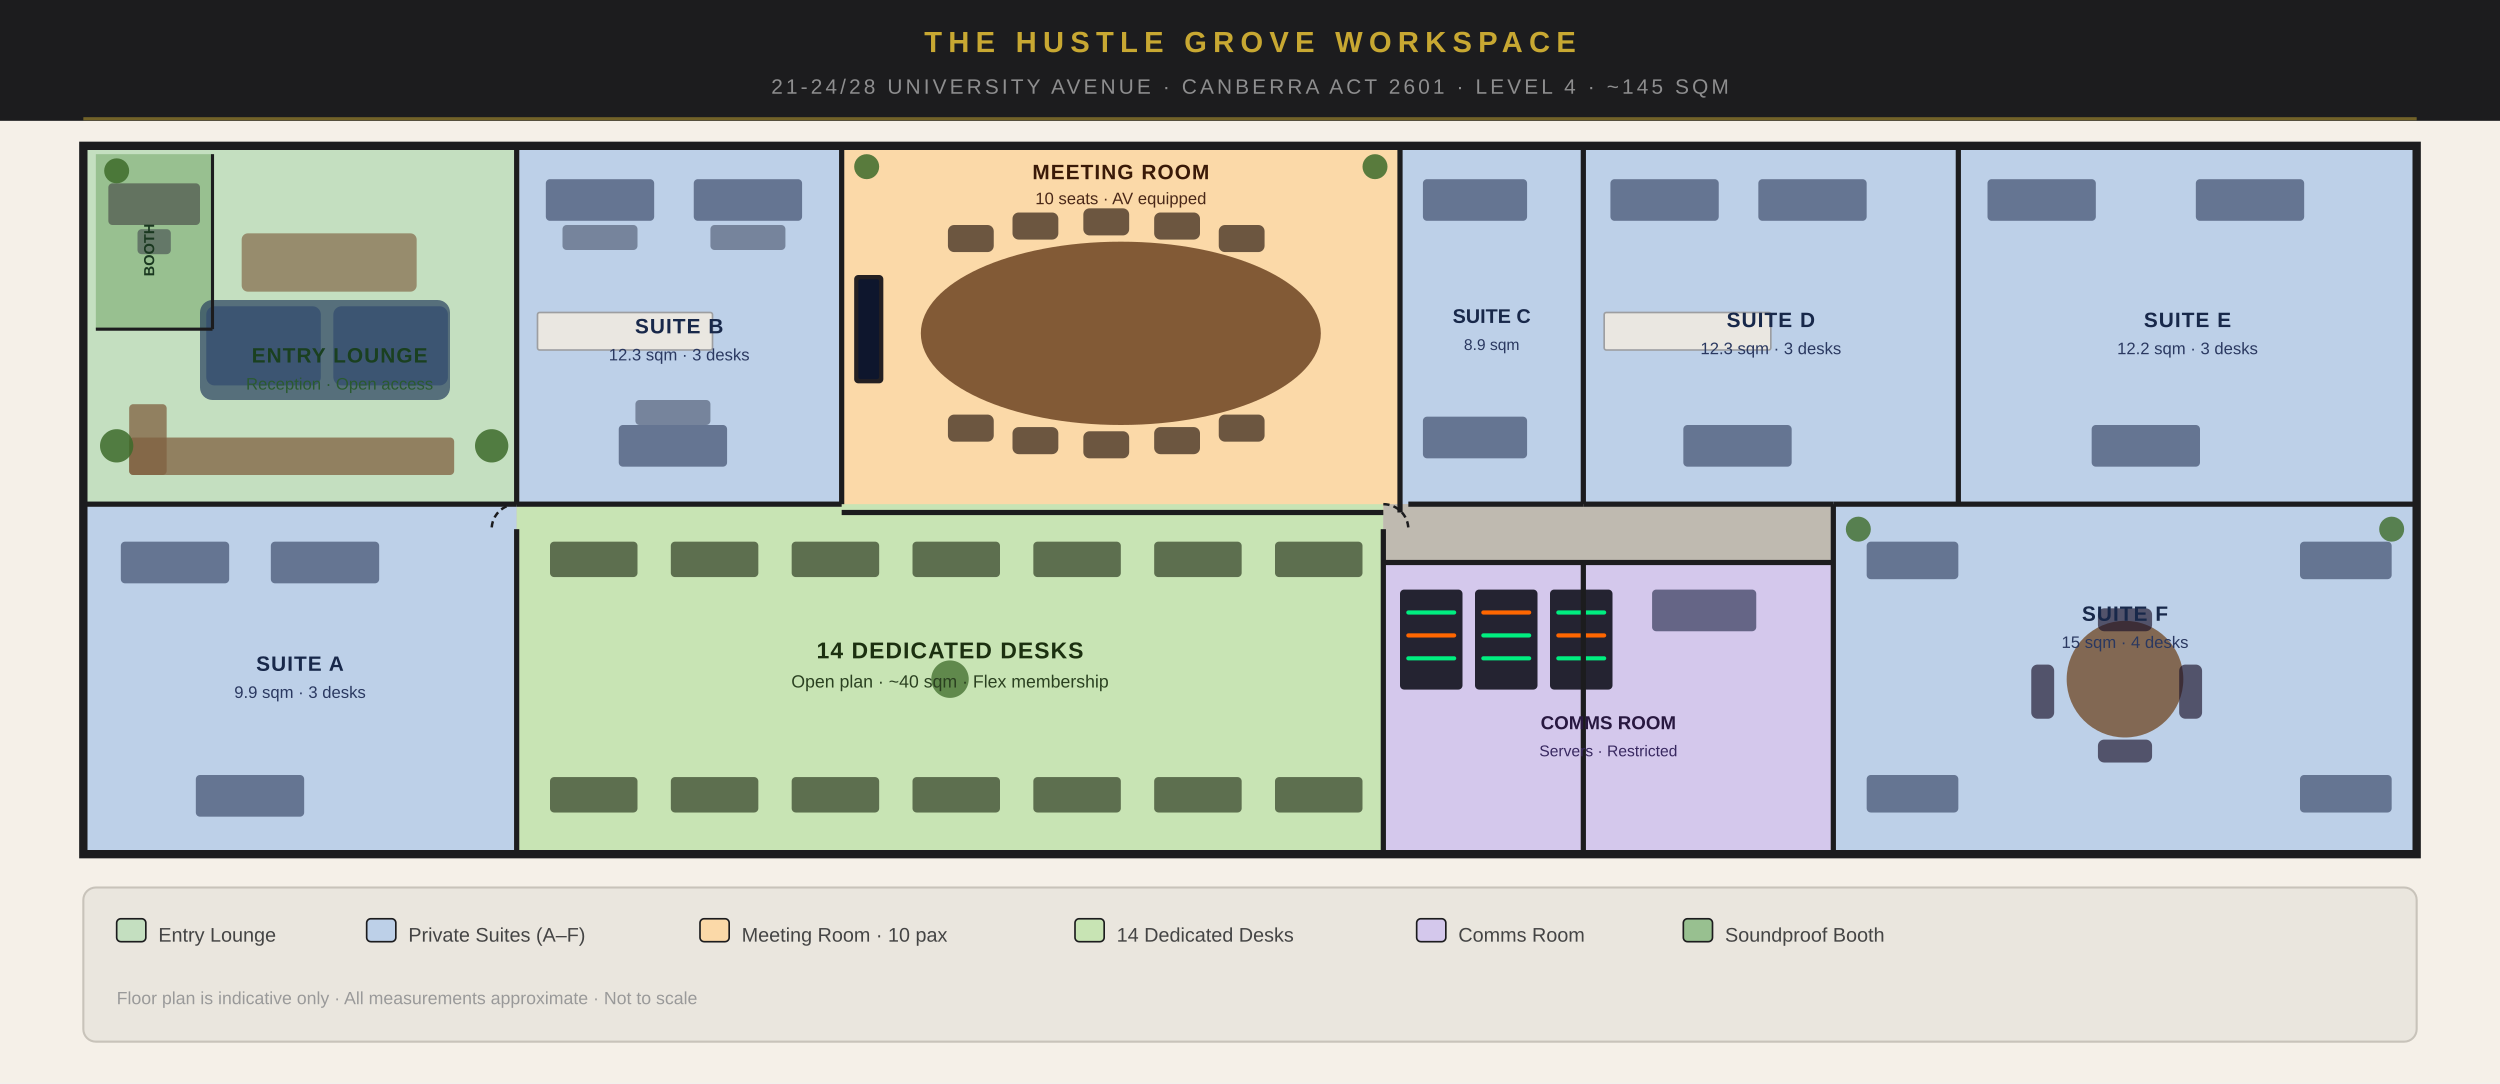
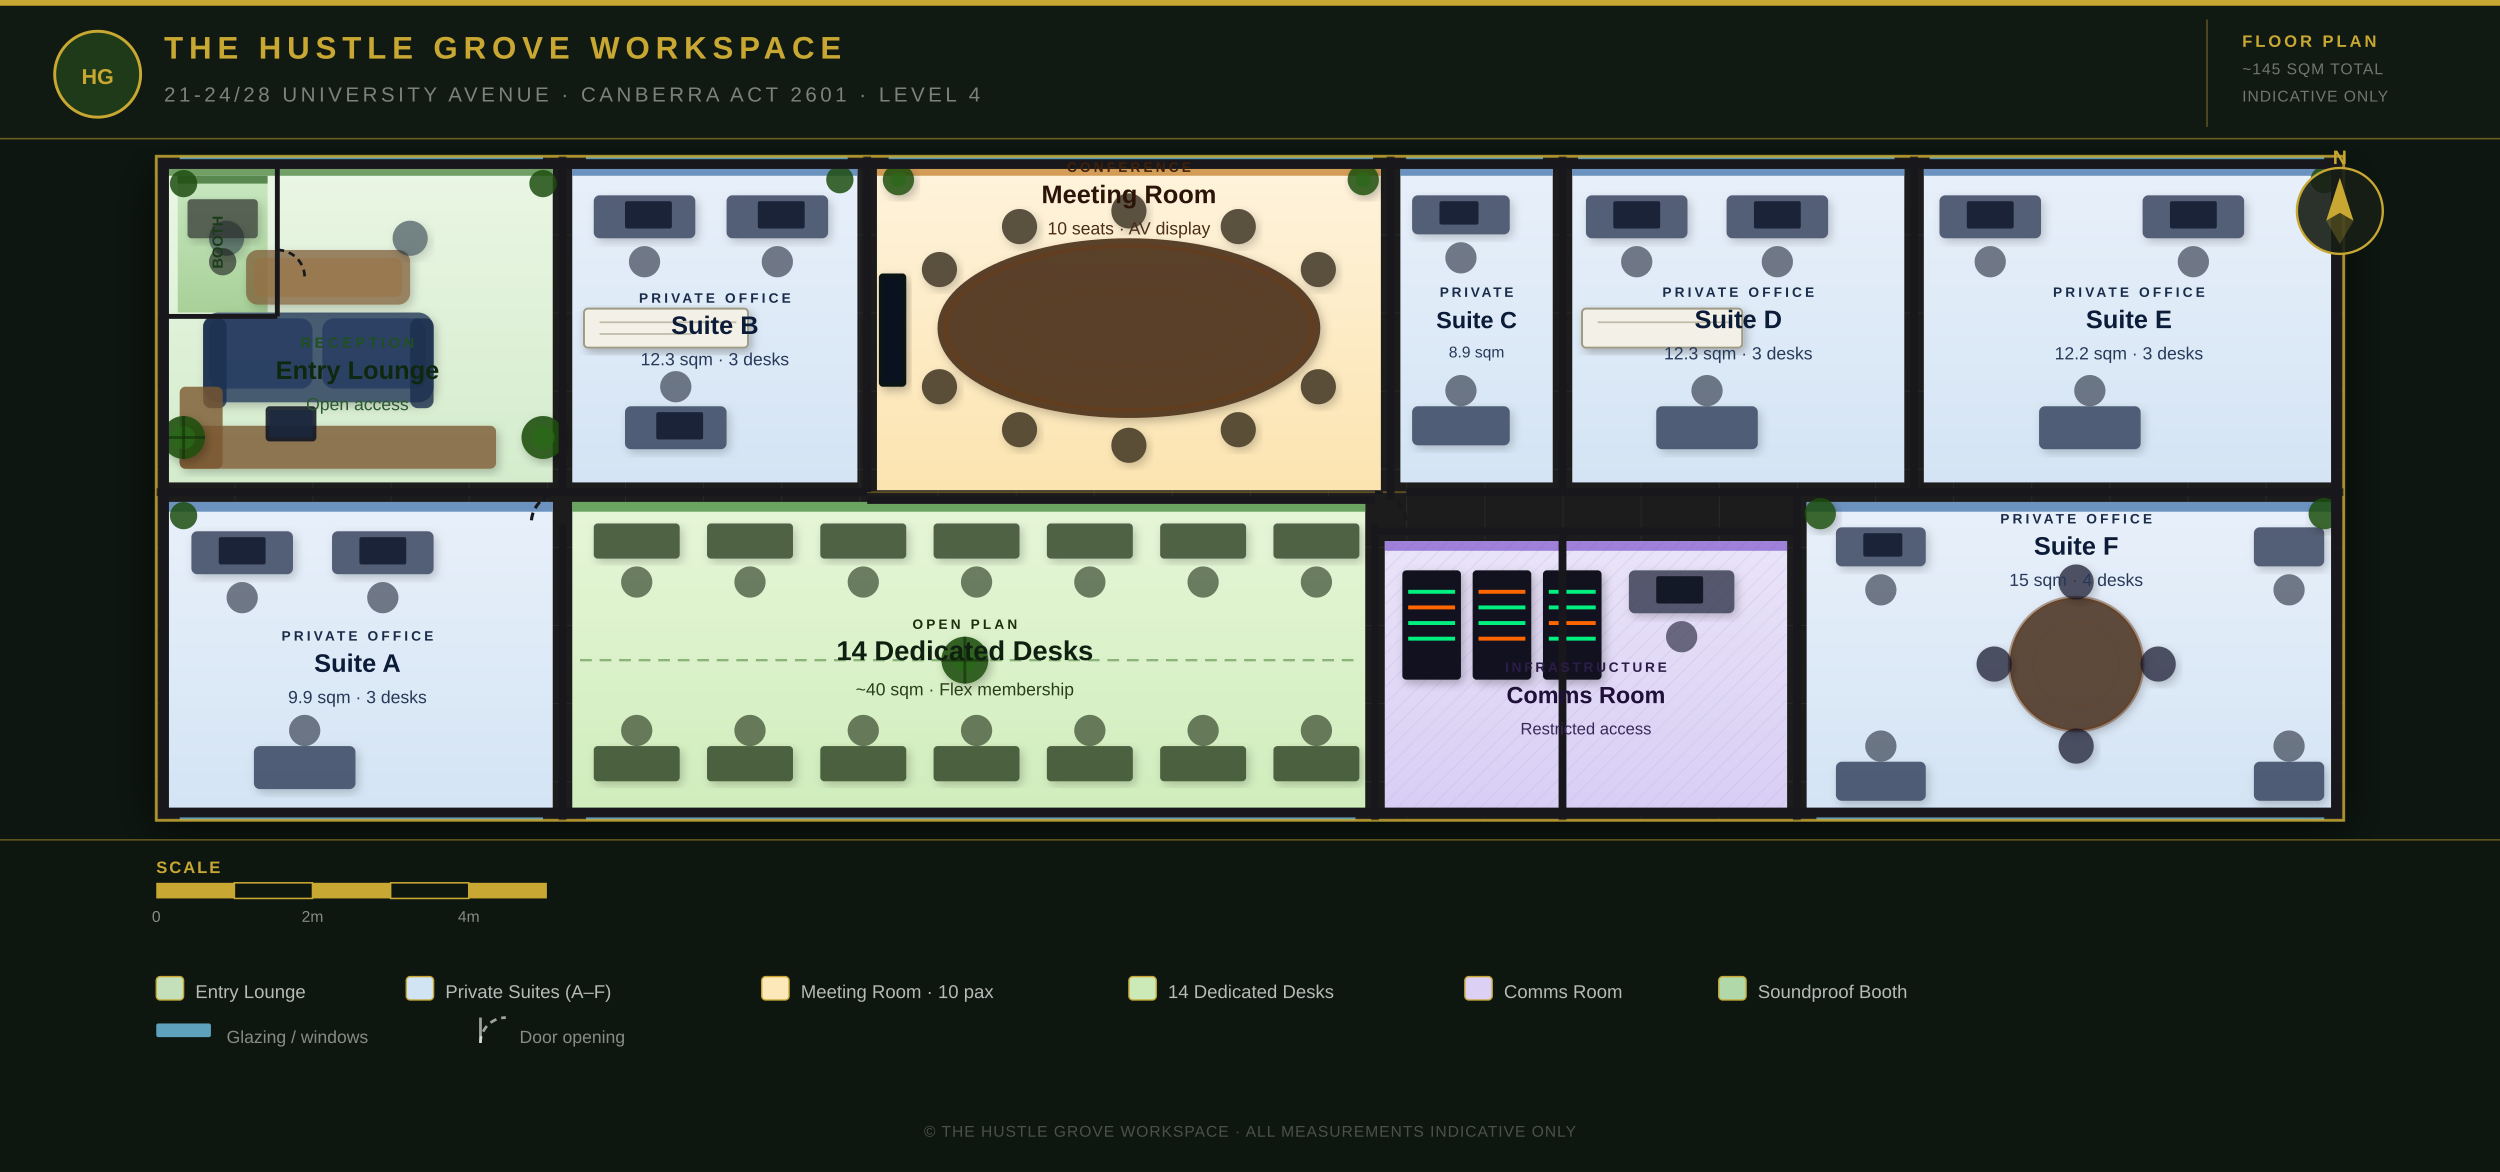
- <svg xmlns="http://www.w3.org/2000/svg" viewBox="0 0 1200 520" font-family="'Segoe UI',system-ui,Arial,sans-serif">
-   <rect width="1200" height="520" fill="#f5f0e8" />
-   <rect x="0" y="0" width="1200" height="58" fill="#1c1c1e" />
-   <text x="600" y="25" text-anchor="middle" font-size="14" font-weight="800" fill="#c8a832" letter-spacing="3">THE HUSTLE GROVE WORKSPACE</text>
-   <text x="600" y="45" text-anchor="middle" font-size="10" fill="rgba(255,255,255,0.5)" letter-spacing="1.5">21-24/28 UNIVERSITY AVENUE · CANBERRA ACT 2601 · LEVEL 4 · ~145 SQM</text>
-   <line x1="40" y1="57" x2="1160" y2="57" stroke="#c8a832" stroke-width="1.5" opacity="0.5" />
-   <rect x="40" y="70" width="1120" height="340" fill="#c8c3ba" />
-   <rect x="40" y="70" width="208" height="172" fill="#c4dfc0" />
-   <rect x="46" y="74" width="56" height="84" fill="#98c090" />
-   <rect x="248" y="70" width="156" height="172" fill="#bdd0e8" />
-   <rect x="404" y="70" width="268" height="176" fill="#fbd9a8" />
-   <rect x="672" y="70" width="88" height="172" fill="#bdd0e8" />
-   <rect x="760" y="70" width="180" height="172" fill="#bdd0e8" />
-   <rect x="940" y="70" width="220" height="172" fill="#bdd0e8" />
-   <rect x="40" y="242" width="208" height="168" fill="#bdd0e8" />
-   <rect x="248" y="242" width="416" height="168" fill="#c8e4b4" />
-   <rect x="664" y="242" width="216" height="28" fill="#bfbab0" />
-   <rect x="664" y="270" width="216" height="140" fill="#d4c8ec" />
-   <rect x="880" y="242" width="280" height="168" fill="#bdd0e8" />
-   <rect x="96" y="144" width="120" height="48" rx="6" fill="#28405e" opacity="0.7" />
-   <rect x="99" y="147" width="55" height="38" rx="4" fill="#304a6e" opacity="0.7" />
-   <rect x="160" y="147" width="55" height="38" rx="4" fill="#304a6e" opacity="0.7" />
-   <rect x="116" y="112" width="84" height="28" rx="3" fill="#806040" opacity="0.65" />
-   <rect x="62" y="210" width="156" height="18" rx="2" fill="#806040" opacity="0.75" />
-   <rect x="62" y="194" width="18" height="34" rx="2" fill="#806040" opacity="0.75" />
-   <circle cx="56" cy="214" r="8" fill="#3d6b2a" opacity="0.85" />
-   <circle cx="236" cy="214" r="8" fill="#3d6b2a" opacity="0.85" />
-   <circle cx="56" cy="82" r="6" fill="#3d6b2a" opacity="0.85" />
-   <rect x="52" y="88" width="44" height="20" rx="2" fill="#404040" opacity="0.6" />
-   <rect x="66" y="110" width="16" height="12" rx="2" fill="#303040" opacity="0.5" />
-   <rect x="262" y="86" width="52" height="20" rx="2" fill="#2a3858" opacity="0.6" />
-   <rect x="333" y="86" width="52" height="20" rx="2" fill="#2a3858" opacity="0.6" />
-   <rect x="297" y="204" width="52" height="20" rx="2" fill="#2a3858" opacity="0.6" />
-   <rect x="270" y="108" width="36" height="12" rx="2" fill="#202840" opacity="0.45" />
-   <rect x="341" y="108" width="36" height="12" rx="2" fill="#202840" opacity="0.45" />
-   <rect x="305" y="192" width="36" height="12" rx="2" fill="#202840" opacity="0.45" />
-   <rect x="258" y="150" width="84" height="18" rx="1" fill="#eeeae0" stroke="#999" stroke-width="0.8" opacity="0.9" />
-   <ellipse cx="538" cy="160" rx="96" ry="44" fill="#5a3010" opacity="0.75" />
-   <rect x="455" y="108" width="22" height="13" rx="3" fill="#1e1008" opacity="0.65" />
-   <rect x="486" y="102" width="22" height="13" rx="3" fill="#1e1008" opacity="0.65" />
-   <rect x="520" y="100" width="22" height="13" rx="3" fill="#1e1008" opacity="0.65" />
-   <rect x="554" y="102" width="22" height="13" rx="3" fill="#1e1008" opacity="0.65" />
-   <rect x="585" y="108" width="22" height="13" rx="3" fill="#1e1008" opacity="0.65" />
-   <rect x="455" y="199" width="22" height="13" rx="3" fill="#1e1008" opacity="0.65" />
-   <rect x="486" y="205" width="22" height="13" rx="3" fill="#1e1008" opacity="0.65" />
-   <rect x="520" y="207" width="22" height="13" rx="3" fill="#1e1008" opacity="0.65" />
-   <rect x="554" y="205" width="22" height="13" rx="3" fill="#1e1008" opacity="0.65" />
-   <rect x="585" y="199" width="22" height="13" rx="3" fill="#1e1008" opacity="0.65" />
-   <rect x="410" y="132" width="14" height="52" rx="2" fill="#0c0c14" opacity="0.9" />
-   <rect x="412" y="134" width="10" height="48" rx="1" fill="#091430" opacity="0.8" />
-   <circle cx="416" cy="80" r="6" fill="#3d6b2a" opacity="0.85" />
-   <circle cx="660" cy="80" r="6" fill="#3d6b2a" opacity="0.85" />
-   <rect x="683" y="86" width="50" height="20" rx="2" fill="#2a3858" opacity="0.6" />
-   <rect x="683" y="200" width="50" height="20" rx="2" fill="#2a3858" opacity="0.6" />
-   <rect x="773" y="86" width="52" height="20" rx="2" fill="#2a3858" opacity="0.6" />
-   <rect x="844" y="86" width="52" height="20" rx="2" fill="#2a3858" opacity="0.6" />
-   <rect x="808" y="204" width="52" height="20" rx="2" fill="#2a3858" opacity="0.6" />
-   <rect x="770" y="150" width="80" height="18" rx="1" fill="#eeeae0" stroke="#999" stroke-width="0.8" opacity="0.9" />
-   <rect x="954" y="86" width="52" height="20" rx="2" fill="#2a3858" opacity="0.6" />
-   <rect x="1054" y="86" width="52" height="20" rx="2" fill="#2a3858" opacity="0.6" />
-   <rect x="1004" y="204" width="52" height="20" rx="2" fill="#2a3858" opacity="0.6" />
-   <rect x="58" y="260" width="52" height="20" rx="2" fill="#2a3858" opacity="0.6" />
-   <rect x="130" y="260" width="52" height="20" rx="2" fill="#2a3858" opacity="0.6" />
-   <rect x="94" y="372" width="52" height="20" rx="2" fill="#2a3858" opacity="0.6" />
-   <rect x="264" y="260" width="42" height="17" rx="2" fill="#243018" opacity="0.65" />
-   <rect x="322" y="260" width="42" height="17" rx="2" fill="#243018" opacity="0.65" />
-   <rect x="380" y="260" width="42" height="17" rx="2" fill="#243018" opacity="0.65" />
-   <rect x="438" y="260" width="42" height="17" rx="2" fill="#243018" opacity="0.65" />
-   <rect x="496" y="260" width="42" height="17" rx="2" fill="#243018" opacity="0.65" />
-   <rect x="554" y="260" width="42" height="17" rx="2" fill="#243018" opacity="0.65" />
-   <rect x="612" y="260" width="42" height="17" rx="2" fill="#243018" opacity="0.65" />
-   <rect x="264" y="373" width="42" height="17" rx="2" fill="#243018" opacity="0.65" />
-   <rect x="322" y="373" width="42" height="17" rx="2" fill="#243018" opacity="0.65" />
-   <rect x="380" y="373" width="42" height="17" rx="2" fill="#243018" opacity="0.65" />
-   <rect x="438" y="373" width="42" height="17" rx="2" fill="#243018" opacity="0.65" />
-   <rect x="496" y="373" width="42" height="17" rx="2" fill="#243018" opacity="0.65" />
-   <rect x="554" y="373" width="42" height="17" rx="2" fill="#243018" opacity="0.65" />
-   <rect x="612" y="373" width="42" height="17" rx="2" fill="#243018" opacity="0.65" />
-   <circle cx="456" cy="326" r="9" fill="#3d6b2a" opacity="0.75" />
-   <rect x="672" y="283" width="30" height="48" rx="2" fill="#0c0c18" opacity="0.88" />
-   <rect x="708" y="283" width="30" height="48" rx="2" fill="#0c0c18" opacity="0.88" />
-   <rect x="744" y="283" width="30" height="48" rx="2" fill="#0c0c18" opacity="0.88" />
-   <rect x="675" y="293" width="24" height="2" rx="1" fill="#00ee80" />
-   <rect x="675" y="304" width="24" height="2" rx="1" fill="#ff6600" />
-   <rect x="675" y="315" width="24" height="2" rx="1" fill="#00ee80" />
-   <rect x="711" y="293" width="24" height="2" rx="1" fill="#ff6600" />
-   <rect x="711" y="304" width="24" height="2" rx="1" fill="#00ee80" />
-   <rect x="711" y="315" width="24" height="2" rx="1" fill="#00ee80" />
-   <rect x="747" y="293" width="24" height="2" rx="1" fill="#00ee80" />
-   <rect x="747" y="304" width="24" height="2" rx="1" fill="#ff6600" />
-   <rect x="747" y="315" width="24" height="2" rx="1" fill="#00ee80" />
-   <rect x="793" y="283" width="50" height="20" rx="2" fill="#2a3050" opacity="0.65" />
-   <rect x="896" y="260" width="44" height="18" rx="2" fill="#2a3858" opacity="0.6" />
-   <rect x="1104" y="260" width="44" height="18" rx="2" fill="#2a3858" opacity="0.6" />
-   <rect x="896" y="372" width="44" height="18" rx="2" fill="#2a3858" opacity="0.6" />
-   <rect x="1104" y="372" width="44" height="18" rx="2" fill="#2a3858" opacity="0.6" />
-   <circle cx="1020" cy="326" r="28" fill="#6a3c14" opacity="0.7" />
-   <rect x="1007" y="292" width="26" height="11" rx="3" fill="#181028" opacity="0.65" />
-   <rect x="1046" y="319" width="11" height="26" rx="3" fill="#181028" opacity="0.65" />
-   <rect x="1007" y="355" width="26" height="11" rx="3" fill="#181028" opacity="0.65" />
-   <rect x="975" y="319" width="11" height="26" rx="3" fill="#181028" opacity="0.65" />
-   <circle cx="892" cy="254" r="6" fill="#3d6b2a" opacity="0.8" />
-   <circle cx="1148" cy="254" r="6" fill="#3d6b2a" opacity="0.8" />
-   <rect x="40" y="70" width="1120" height="340" fill="none" stroke="#1c1c1e" stroke-width="4" stroke-linejoin="miter" />
-   <line x1="248" y1="70" x2="248" y2="242" stroke="#1c1c1e" stroke-width="2.5" />
-   <line x1="248" y1="254" x2="248" y2="410" stroke="#1c1c1e" stroke-width="2.5" />
-   <path d="M248,242 A12,12 0 0,0 236,254" fill="none" stroke="#1c1c1e" stroke-width="1.2" stroke-dasharray="3,2" />
-   <line x1="404" y1="70" x2="404" y2="242" stroke="#1c1c1e" stroke-width="2.5" />
-   <line x1="672" y1="70" x2="672" y2="246" stroke="#1c1c1e" stroke-width="2.5" />
-   <line x1="664" y1="254" x2="664" y2="410" stroke="#1c1c1e" stroke-width="2.5" />
-   <path d="M664,242 A12,12 0 0,1 676,254" fill="none" stroke="#1c1c1e" stroke-width="1.2" stroke-dasharray="3,2" />
-   <line x1="760" y1="70" x2="760" y2="242" stroke="#1c1c1e" stroke-width="2.5" />
-   <line x1="760" y1="270" x2="760" y2="410" stroke="#1c1c1e" stroke-width="2.5" />
-   <line x1="940" y1="70" x2="940" y2="242" stroke="#1c1c1e" stroke-width="2.5" />
-   <line x1="880" y1="242" x2="880" y2="410" stroke="#1c1c1e" stroke-width="2.5" />
-   <line x1="40" y1="242" x2="248" y2="242" stroke="#1c1c1e" stroke-width="2.5" />
-   <line x1="248" y1="242" x2="404" y2="242" stroke="#1c1c1e" stroke-width="2.5" />
-   <line x1="404" y1="246" x2="664" y2="246" stroke="#1c1c1e" stroke-width="2.5" />
-   <line x1="676" y1="242" x2="760" y2="242" stroke="#1c1c1e" stroke-width="2.5" />
-   <line x1="760" y1="242" x2="880" y2="242" stroke="#1c1c1e" stroke-width="2.5" />
-   <line x1="880" y1="242" x2="1160" y2="242" stroke="#1c1c1e" stroke-width="2.5" />
-   <line x1="664" y1="270" x2="880" y2="270" stroke="#1c1c1e" stroke-width="2.5" />
-   <line x1="102" y1="74" x2="102" y2="158" stroke="#1c1c1e" stroke-width="1.5" />
-   <line x1="46" y1="158" x2="102" y2="158" stroke="#1c1c1e" stroke-width="1.5" />
-   <text x="163" y="174" text-anchor="middle" font-size="10" font-weight="700" fill="#1a4020" letter-spacing="0.5">ENTRY LOUNGE</text>
-   <text x="163" y="187" text-anchor="middle" font-size="8" fill="#2a5a30">Reception · Open access</text>
-   <text x="74" y="120" text-anchor="middle" font-size="7" font-weight="700" fill="#1a3820" transform="rotate(-90,74,120)">BOOTH</text>
-   <text x="326" y="160" text-anchor="middle" font-size="10" font-weight="700" fill="#18284a" letter-spacing="0.5">SUITE B</text>
-   <text x="326" y="173" text-anchor="middle" font-size="8" fill="#2a3860">12.3 sqm · 3 desks</text>
-   <text x="538" y="86" text-anchor="middle" font-size="10" font-weight="700" fill="#3a1a08" letter-spacing="0.5">MEETING ROOM</text>
-   <text x="538" y="98" text-anchor="middle" font-size="8" fill="#4a2818">10 seats · AV equipped</text>
-   <text x="716" y="155" text-anchor="middle" font-size="9.5" font-weight="700" fill="#18284a">SUITE C</text>
-   <text x="716" y="168" text-anchor="middle" font-size="7.5" fill="#2a3860">8.9 sqm</text>
-   <text x="850" y="157" text-anchor="middle" font-size="10" font-weight="700" fill="#18284a" letter-spacing="0.5">SUITE D</text>
-   <text x="850" y="170" text-anchor="middle" font-size="8" fill="#2a3860">12.3 sqm · 3 desks</text>
-   <text x="1050" y="157" text-anchor="middle" font-size="10" font-weight="700" fill="#18284a" letter-spacing="0.5">SUITE E</text>
-   <text x="1050" y="170" text-anchor="middle" font-size="8" fill="#2a3860">12.2 sqm · 3 desks</text>
-   <text x="144" y="322" text-anchor="middle" font-size="10" font-weight="700" fill="#18284a" letter-spacing="0.5">SUITE A</text>
-   <text x="144" y="335" text-anchor="middle" font-size="8" fill="#2a3860">9.9 sqm · 3 desks</text>
-   <text x="456" y="316" text-anchor="middle" font-size="11" font-weight="700" fill="#1c3010" letter-spacing="0.5">14 DEDICATED DESKS</text>
-   <text x="456" y="330" text-anchor="middle" font-size="8.5" fill="#2a4020">Open plan · ~40 sqm · Flex membership</text>
-   <text x="772" y="350" text-anchor="middle" font-size="9" font-weight="700" fill="#281840">COMMS ROOM</text>
-   <text x="772" y="363" text-anchor="middle" font-size="7.5" fill="#382860">Servers · Restricted</text>
-   <text x="1020" y="298" text-anchor="middle" font-size="10" font-weight="700" fill="#18284a" letter-spacing="0.5">SUITE F</text>
-   <text x="1020" y="311" text-anchor="middle" font-size="8" fill="#2a3860">15 sqm · 4 desks</text>
-   <rect x="40" y="426" width="1120" height="74" rx="6" fill="rgba(28,28,30,0.05)" stroke="#c8c3ba" stroke-width="1" />
-   <rect x="56" y="441" width="14" height="11" rx="2" fill="#c4dfc0" stroke="#1c1c1e" stroke-width="0.8" />
-   <text x="76" y="452" font-size="9.5" fill="#444">Entry Lounge</text>
-   <rect x="176" y="441" width="14" height="11" rx="2" fill="#bdd0e8" stroke="#1c1c1e" stroke-width="0.8" />
-   <text x="196" y="452" font-size="9.5" fill="#444">Private Suites (A–F)</text>
-   <rect x="336" y="441" width="14" height="11" rx="2" fill="#fbd9a8" stroke="#1c1c1e" stroke-width="0.8" />
-   <text x="356" y="452" font-size="9.5" fill="#444">Meeting Room · 10 pax</text>
-   <rect x="516" y="441" width="14" height="11" rx="2" fill="#c8e4b4" stroke="#1c1c1e" stroke-width="0.8" />
-   <text x="536" y="452" font-size="9.5" fill="#444">14 Dedicated Desks</text>
-   <rect x="680" y="441" width="14" height="11" rx="2" fill="#d4c8ec" stroke="#1c1c1e" stroke-width="0.8" />
-   <text x="700" y="452" font-size="9.5" fill="#444">Comms Room</text>
-   <rect x="808" y="441" width="14" height="11" rx="2" fill="#98c090" stroke="#1c1c1e" stroke-width="0.8" />
-   <text x="828" y="452" font-size="9.5" fill="#444">Soundproof Booth</text>
-   <text x="56" y="482" font-size="8.5" fill="#999">Floor plan is indicative only · All measurements approximate · Not to scale</text>
+ <svg xmlns="http://www.w3.org/2000/svg" viewBox="0 0 1280 600">
+   <defs>
+     <linearGradient id="gLounge" x1="0" y1="0" x2="0" y2="1">
+       <stop offset="0%" stop-color="#eaf6e4" />
+       <stop offset="100%" stop-color="#d4eccc" />
+     </linearGradient>
+     <linearGradient id="gSuite" x1="0" y1="0" x2="0" y2="1">
+       <stop offset="0%" stop-color="#e8f0fa" />
+       <stop offset="100%" stop-color="#d4e4f4" />
+     </linearGradient>
+     <linearGradient id="gMeet" x1="0" y1="0" x2="0" y2="1">
+       <stop offset="0%" stop-color="#fef3dc" />
+       <stop offset="100%" stop-color="#fce4b0" />
+     </linearGradient>
+     <linearGradient id="gDesk" x1="0" y1="0" x2="0" y2="1">
+       <stop offset="0%" stop-color="#e6f6d8" />
+       <stop offset="100%" stop-color="#d0edbc" />
+     </linearGradient>
+     <linearGradient id="gComms" x1="0" y1="0" x2="0" y2="1">
+       <stop offset="0%" stop-color="#eae4f8" />
+       <stop offset="100%" stop-color="#d8cef4" />
+     </linearGradient>
+     <linearGradient id="gBooth" x1="0" y1="0" x2="0" y2="1">
+       <stop offset="0%" stop-color="#c8e8c0" />
+       <stop offset="100%" stop-color="#a8d098" />
+     </linearGradient>
+     <pattern id="hatch" width="6" height="6" patternUnits="userSpaceOnUse" patternTransform="rotate(45)">
+       <line x1="0" y1="0" x2="0" y2="6" stroke="#b8a8e0" stroke-width="1.2" />
+     </pattern>
+     <filter id="fs" x="-20%" y="-20%" width="140%" height="140%">
+       <feDropShadow dx="1.5" dy="2" stdDeviation="2.5" flood-color="#000" flood-opacity="0.28" />
+     </filter>
+     <filter id="bs" x="-3%" y="-3%" width="106%" height="110%">
+       <feDropShadow dx="0" dy="6" stdDeviation="12" flood-color="#000" flood-opacity="0.55" />
+     </filter>
+     <pattern id="grid" x="80" y="80" width="40" height="40" patternUnits="userSpaceOnUse">
+       <path d="M40,0 L0,0 0,40" fill="none" stroke="#fff" stroke-width="0.18" opacity="1" />
+     </pattern>
+   </defs>
+   <rect width="1280" height="600" fill="#0d1610" />
+   <rect x="0" y="0" width="1280" height="3" fill="#c8a832" />
+   <rect x="0" y="3" width="1280" height="68" fill="#111a12" />
+   <circle cx="50" cy="38" r="22" fill="#1e3a18" stroke="#c8a832" stroke-width="1.5" />
+   <text x="50" y="43" text-anchor="middle" font-family="'Segoe UI',system-ui,Arial,sans-serif" font-size="11" font-weight="900" fill="#c8a832">HG</text>
+   <text x="84" y="30" font-family="'Segoe UI',system-ui,Arial,sans-serif" font-size="16" font-weight="800" fill="#c8a832" letter-spacing="3">THE HUSTLE GROVE WORKSPACE</text>
+   <text x="84" y="52" font-family="'Segoe UI',system-ui,Arial,sans-serif" font-size="10.5" fill="rgba(255,255,255,0.45)" letter-spacing="1.8">21-24/28 UNIVERSITY AVENUE · CANBERRA ACT 2601 · LEVEL 4</text>
+   <line x1="1130" y1="10" x2="1130" y2="65" stroke="#c8a832" stroke-width="0.8" opacity="0.4" />
+   <text x="1148" y="24" font-family="'Segoe UI',system-ui,Arial,sans-serif" font-size="8.5" font-weight="700" fill="#c8a832" letter-spacing="1.5">FLOOR PLAN</text>
+   <text x="1148" y="38" font-family="'Segoe UI',system-ui,Arial,sans-serif" font-size="8" fill="rgba(255,255,255,0.4)" letter-spacing="0.5">~145 SQM TOTAL</text>
+   <text x="1148" y="52" font-family="'Segoe UI',system-ui,Arial,sans-serif" font-size="8" fill="rgba(255,255,255,0.4)" letter-spacing="0.5">INDICATIVE ONLY</text>
+   <line x1="0" y1="71" x2="1280" y2="71" stroke="#c8a832" stroke-width="0.8" opacity="0.5" />
+   <rect x="80" y="80" width="1120" height="340" fill="#1a1e1a" filter="url(#bs)" />
+   <rect x="80" y="80" width="1120" height="340" fill="url(#grid)" opacity="0.28" />
+   <rect x="85" y="85" width="198" height="162" fill="url(#gLounge)" />
+   <rect x="91" y="90" width="46" height="70" fill="url(#gBooth)" />
+   <rect x="293" y="85" width="146" height="162" fill="url(#gSuite)" />
+   <rect x="449" y="85" width="258" height="166" fill="url(#gMeet)" />
+   <rect x="717" y="85" width="78" height="162" fill="url(#gSuite)" />
+   <rect x="805" y="85" width="170" height="162" fill="url(#gSuite)" />
+   <rect x="985" y="85" width="210" height="162" fill="url(#gSuite)" />
+   <rect x="85" y="257" width="198" height="158" fill="url(#gSuite)" />
+   <rect x="293" y="257" width="406" height="158" fill="url(#gDesk)" />
+   <rect x="709" y="277" width="206" height="138" fill="url(#gComms)" />
+   <rect x="709" y="277" width="206" height="138" fill="url(#hatch)" opacity="0.22" />
+   <rect x="925" y="257" width="270" height="158" fill="url(#gSuite)" />
+   <rect x="85" y="85" width="198" height="5" rx="0" fill="#3d7a30" opacity="0.7" />
+   <rect x="91" y="90" width="46" height="4" fill="#2a6020" opacity="0.7" />
+   <rect x="293" y="85" width="146" height="5" fill="#2a60a0" opacity="0.65" />
+   <rect x="449" y="85" width="258" height="5" fill="#c07820" opacity="0.7" />
+   <rect x="717" y="85" width="78" height="5" fill="#2a60a0" opacity="0.65" />
+   <rect x="805" y="85" width="170" height="5" fill="#2a60a0" opacity="0.65" />
+   <rect x="985" y="85" width="210" height="5" fill="#2a60a0" opacity="0.65" />
+   <rect x="85" y="257" width="198" height="5" fill="#2a60a0" opacity="0.65" />
+   <rect x="293" y="257" width="406" height="5" fill="#2a7820" opacity="0.65" />
+   <rect x="709" y="277" width="206" height="5" fill="#6030c0" opacity="0.55" />
+   <rect x="925" y="257" width="270" height="5" fill="#2a60a0" opacity="0.65" />
+   <line x1="288" y1="80" x2="288" y2="252" stroke="#c8a832" stroke-width="0.9" opacity="0.5" />
+   <line x1="444" y1="80" x2="444" y2="252" stroke="#c8a832" stroke-width="0.9" opacity="0.5" />
+   <line x1="712" y1="80" x2="712" y2="256" stroke="#c8a832" stroke-width="0.9" opacity="0.5" />
+   <line x1="800" y1="80" x2="800" y2="252" stroke="#c8a832" stroke-width="0.9" opacity="0.5" />
+   <line x1="980" y1="80" x2="980" y2="252" stroke="#c8a832" stroke-width="0.9" opacity="0.5" />
+   <line x1="80" y1="252" x2="1200" y2="252" stroke="#c8a832" stroke-width="0.9" opacity="0.38" />
+   <rect x="92" y="80" width="186" height="4" fill="#70c4e8" opacity="0.75" />
+   <rect x="300" y="80" width="134" height="4" fill="#70c4e8" opacity="0.75" />
+   <rect x="455" y="80" width="248" height="4" fill="#70c4e8" opacity="0.75" />
+   <rect x="720" y="80" width="70" height="4" fill="#70c4e8" opacity="0.75" />
+   <rect x="808" y="80" width="162" height="4" fill="#70c4e8" opacity="0.75" />
+   <rect x="988" y="80" width="202" height="4" fill="#70c4e8" opacity="0.75" />
+   <rect x="92" y="416" width="186" height="4" fill="#70c4e8" opacity="0.75" />
+   <rect x="300" y="416" width="394" height="4" fill="#70c4e8" opacity="0.75" />
+   <rect x="930" y="416" width="260" height="4" fill="#70c4e8" opacity="0.75" />
+   <rect x="104" y="160" width="118" height="46" rx="8" fill="#1c3052" opacity="0.78" filter="url(#fs)" />
+   <rect x="107" y="163" width="53" height="36" rx="6" fill="#243a60" opacity="0.78" />
+   <rect x="165" y="163" width="53" height="36" rx="6" fill="#243a60" opacity="0.78" />
+   <rect x="104" y="163" width="12" height="46" rx="4" fill="#1a2e4e" opacity="0.8" />
+   <rect x="210" y="163" width="12" height="46" rx="4" fill="#1a2e4e" opacity="0.8" />
+   <rect x="126" y="128" width="84" height="28" rx="6" fill="#7a5830" opacity="0.72" filter="url(#fs)" />
+   <rect x="130" y="132" width="76" height="20" rx="4" fill="#9a7040" opacity="0.5" />
+   <rect x="92" y="218" width="162" height="22" rx="3" fill="#7a5830" opacity="0.80" filter="url(#fs)" />
+   <rect x="92" y="198" width="22" height="42" rx="3" fill="#7a5830" opacity="0.80" />
+   <rect x="136" y="208" width="26" height="18" rx="2" fill="#0c1020" opacity="0.85" />
+   <rect x="138" y="210" width="22" height="14" rx="1" fill="#1a2840" opacity="0.8" />
+   <circle cx="116" cy="122" r="9" fill="#162838" opacity="0.55" filter="url(#fs)" />
+   <circle cx="210" cy="122" r="9" fill="#162838" opacity="0.55" filter="url(#fs)" />
+   <circle cx="94" cy="224" r="11" fill="#1e4e10" opacity="0.88" filter="url(#fs)" />
+   <circle cx="94" cy="224" r="6" fill="#2a6818" opacity="0.7" />
+   <line x1="94" y1="213" x2="94" y2="235" stroke="#0e2a08" stroke-width="1.5" opacity="0.55" />
+   <line x1="83" y1="224" x2="105" y2="224" stroke="#0e2a08" stroke-width="1.5" opacity="0.55" />
+   <circle cx="278" cy="224" r="11" fill="#1e4e10" opacity="0.88" filter="url(#fs)" />
+   <circle cx="278" cy="224" r="6" fill="#2a6818" opacity="0.7" />
+   <circle cx="94" cy="94" r="7" fill="#1e4e10" opacity="0.85" />
+   <circle cx="278" cy="94" r="7" fill="#1e4e10" opacity="0.85" />
+   <rect x="96" y="102" width="36" height="20" rx="2" fill="#282828" opacity="0.68" filter="url(#fs)" />
+   <circle cx="114" cy="134" r="7" fill="#141414" opacity="0.58" />
+   <rect x="304" y="100" width="52" height="22" rx="3" fill="#182440" opacity="0.70" filter="url(#fs)" />
+   <rect x="320" y="103" width="24" height="14" rx="1" fill="#0c1428" opacity="0.8" />
+   <circle cx="330" cy="134" r="8" fill="#101828" opacity="0.55" />
+   <rect x="372" y="100" width="52" height="22" rx="3" fill="#182440" opacity="0.70" filter="url(#fs)" />
+   <rect x="388" y="103" width="24" height="14" rx="1" fill="#0c1428" opacity="0.8" />
+   <circle cx="398" cy="134" r="8" fill="#101828" opacity="0.55" />
+   <rect x="320" y="208" width="52" height="22" rx="3" fill="#182440" opacity="0.70" filter="url(#fs)" />
+   <rect x="336" y="211" width="24" height="14" rx="1" fill="#0c1428" opacity="0.8" />
+   <circle cx="346" cy="198" r="8" fill="#101828" opacity="0.55" />
+   <rect x="299" y="158" width="84" height="20" rx="2" fill="#f4f0e6" stroke="#9a9880" stroke-width="1" opacity="0.96" filter="url(#fs)" />
+   <line x1="307" y1="165" x2="377" y2="165" stroke="#c0bca8" stroke-width="0.9" />
+   <line x1="307" y1="171" x2="354" y2="171" stroke="#c0bca8" stroke-width="0.9" />
+   <circle cx="430" cy="92" r="7" fill="#1e4e10" opacity="0.85" />
+   <ellipse cx="578" cy="168" rx="98" ry="46" fill="#3e2208" opacity="0.85" filter="url(#fs)" />
+   <ellipse cx="578" cy="168" rx="94" ry="42" fill="none" stroke="#6a3a14" stroke-width="2" opacity="0.5" />
+   <ellipse cx="578" cy="168" rx="78" ry="32" fill="none" stroke="#6a3a14" stroke-width="0.6" opacity="0.25" />
+   <ellipse cx="578" cy="168" rx="55" ry="20" fill="none" stroke="#6a3a14" stroke-width="0.6" opacity="0.2" />
+   <circle cx="481" cy="138" r="9" fill="#140a02" opacity="0.70" filter="url(#fs)" />
+   <circle cx="522" cy="116" r="9" fill="#140a02" opacity="0.70" filter="url(#fs)" />
+   <circle cx="578" cy="108" r="9" fill="#140a02" opacity="0.70" filter="url(#fs)" />
+   <circle cx="634" cy="116" r="9" fill="#140a02" opacity="0.70" filter="url(#fs)" />
+   <circle cx="675" cy="138" r="9" fill="#140a02" opacity="0.70" filter="url(#fs)" />
+   <circle cx="675" cy="198" r="9" fill="#140a02" opacity="0.70" filter="url(#fs)" />
+   <circle cx="634" cy="220" r="9" fill="#140a02" opacity="0.70" filter="url(#fs)" />
+   <circle cx="578" cy="228" r="9" fill="#140a02" opacity="0.70" filter="url(#fs)" />
+   <circle cx="522" cy="220" r="9" fill="#140a02" opacity="0.70" filter="url(#fs)" />
+   <circle cx="481" cy="198" r="9" fill="#140a02" opacity="0.70" filter="url(#fs)" />
+   <rect x="450" y="140" width="14" height="58" rx="2" fill="#06080e" opacity="0.96" filter="url(#fs)" />
+   <rect x="452" y="142" width="10" height="54" rx="1" fill="#0a1220" opacity="0.90" />
+   <circle cx="460" cy="92" r="8" fill="#1e4e10" opacity="0.85" filter="url(#fs)" />
+   <circle cx="460" cy="92" r="4" fill="#2a6818" opacity="0.7" />
+   <circle cx="698" cy="92" r="8" fill="#1e4e10" opacity="0.85" filter="url(#fs)" />
+   <circle cx="698" cy="92" r="4" fill="#2a6818" opacity="0.7" />
+   <rect x="723" y="100" width="50" height="20" rx="3" fill="#182440" opacity="0.70" filter="url(#fs)" />
+   <rect x="737" y="103" width="20" height="12" rx="1" fill="#0c1428" opacity="0.8" />
+   <circle cx="748" cy="132" r="8" fill="#101828" opacity="0.55" />
+   <rect x="723" y="208" width="50" height="20" rx="3" fill="#182440" opacity="0.70" filter="url(#fs)" />
+   <circle cx="748" cy="200" r="8" fill="#101828" opacity="0.55" />
+   <rect x="812" y="100" width="52" height="22" rx="3" fill="#182440" opacity="0.70" filter="url(#fs)" />
+   <rect x="826" y="103" width="24" height="14" rx="1" fill="#0c1428" opacity="0.8" />
+   <circle cx="838" cy="134" r="8" fill="#101828" opacity="0.55" />
+   <rect x="884" y="100" width="52" height="22" rx="3" fill="#182440" opacity="0.70" filter="url(#fs)" />
+   <rect x="898" y="103" width="24" height="14" rx="1" fill="#0c1428" opacity="0.8" />
+   <circle cx="910" cy="134" r="8" fill="#101828" opacity="0.55" />
+   <rect x="848" y="208" width="52" height="22" rx="3" fill="#182440" opacity="0.70" filter="url(#fs)" />
+   <circle cx="874" cy="200" r="8" fill="#101828" opacity="0.55" />
+   <rect x="810" y="158" width="82" height="20" rx="2" fill="#f4f0e6" stroke="#9a9880" stroke-width="1" opacity="0.96" filter="url(#fs)" />
+   <line x1="818" y1="165" x2="886" y2="165" stroke="#c0bca8" stroke-width="0.9" />
+   <rect x="993" y="100" width="52" height="22" rx="3" fill="#182440" opacity="0.70" filter="url(#fs)" />
+   <rect x="1007" y="103" width="24" height="14" rx="1" fill="#0c1428" opacity="0.8" />
+   <circle cx="1019" cy="134" r="8" fill="#101828" opacity="0.55" />
+   <rect x="1097" y="100" width="52" height="22" rx="3" fill="#182440" opacity="0.70" filter="url(#fs)" />
+   <rect x="1111" y="103" width="24" height="14" rx="1" fill="#0c1428" opacity="0.8" />
+   <circle cx="1123" cy="134" r="8" fill="#101828" opacity="0.55" />
+   <rect x="1044" y="208" width="52" height="22" rx="3" fill="#182440" opacity="0.70" filter="url(#fs)" />
+   <circle cx="1070" cy="200" r="8" fill="#101828" opacity="0.55" />
+   <circle cx="1190" cy="92" r="7" fill="#1e4e10" opacity="0.85" />
+   <rect x="98" y="272" width="52" height="22" rx="3" fill="#182440" opacity="0.70" filter="url(#fs)" />
+   <rect x="112" y="275" width="24" height="14" rx="1" fill="#0c1428" opacity="0.8" />
+   <circle cx="124" cy="306" r="8" fill="#101828" opacity="0.55" />
+   <rect x="170" y="272" width="52" height="22" rx="3" fill="#182440" opacity="0.70" filter="url(#fs)" />
+   <rect x="184" y="275" width="24" height="14" rx="1" fill="#0c1428" opacity="0.8" />
+   <circle cx="196" cy="306" r="8" fill="#101828" opacity="0.55" />
+   <rect x="130" y="382" width="52" height="22" rx="3" fill="#182440" opacity="0.70" filter="url(#fs)" />
+   <circle cx="156" cy="374" r="8" fill="#101828" opacity="0.55" />
+   <circle cx="94" cy="264" r="7" fill="#1e4e10" opacity="0.85" />
+   <line x1="297" y1="338" x2="695" y2="338" stroke="#4a8038" stroke-width="1.2" stroke-dasharray="6,4" opacity="0.55" />
+   <rect x="304" y="268" width="44" height="18" rx="2" fill="#182c10" opacity="0.72" filter="url(#fs)" />
+   <circle cx="326" cy="298" r="8" fill="#0e1e08" opacity="0.56" />
+   <rect x="362" y="268" width="44" height="18" rx="2" fill="#182c10" opacity="0.72" filter="url(#fs)" />
+   <circle cx="384" cy="298" r="8" fill="#0e1e08" opacity="0.56" />
+   <rect x="420" y="268" width="44" height="18" rx="2" fill="#182c10" opacity="0.72" filter="url(#fs)" />
+   <circle cx="442" cy="298" r="8" fill="#0e1e08" opacity="0.56" />
+   <rect x="478" y="268" width="44" height="18" rx="2" fill="#182c10" opacity="0.72" filter="url(#fs)" />
+   <circle cx="500" cy="298" r="8" fill="#0e1e08" opacity="0.56" />
+   <rect x="536" y="268" width="44" height="18" rx="2" fill="#182c10" opacity="0.72" filter="url(#fs)" />
+   <circle cx="558" cy="298" r="8" fill="#0e1e08" opacity="0.56" />
+   <rect x="594" y="268" width="44" height="18" rx="2" fill="#182c10" opacity="0.72" filter="url(#fs)" />
+   <circle cx="616" cy="298" r="8" fill="#0e1e08" opacity="0.56" />
+   <rect x="652" y="268" width="44" height="18" rx="2" fill="#182c10" opacity="0.72" filter="url(#fs)" />
+   <circle cx="674" cy="298" r="8" fill="#0e1e08" opacity="0.56" />
+   <rect x="304" y="382" width="44" height="18" rx="2" fill="#182c10" opacity="0.72" filter="url(#fs)" />
+   <circle cx="326" cy="374" r="8" fill="#0e1e08" opacity="0.56" />
+   <rect x="362" y="382" width="44" height="18" rx="2" fill="#182c10" opacity="0.72" filter="url(#fs)" />
+   <circle cx="384" cy="374" r="8" fill="#0e1e08" opacity="0.56" />
+   <rect x="420" y="382" width="44" height="18" rx="2" fill="#182c10" opacity="0.72" filter="url(#fs)" />
+   <circle cx="442" cy="374" r="8" fill="#0e1e08" opacity="0.56" />
+   <rect x="478" y="382" width="44" height="18" rx="2" fill="#182c10" opacity="0.72" filter="url(#fs)" />
+   <circle cx="500" cy="374" r="8" fill="#0e1e08" opacity="0.56" />
+   <rect x="536" y="382" width="44" height="18" rx="2" fill="#182c10" opacity="0.72" filter="url(#fs)" />
+   <circle cx="558" cy="374" r="8" fill="#0e1e08" opacity="0.56" />
+   <rect x="594" y="382" width="44" height="18" rx="2" fill="#182c10" opacity="0.72" filter="url(#fs)" />
+   <circle cx="616" cy="374" r="8" fill="#0e1e08" opacity="0.56" />
+   <rect x="652" y="382" width="44" height="18" rx="2" fill="#182c10" opacity="0.72" filter="url(#fs)" />
+   <circle cx="674" cy="374" r="8" fill="#0e1e08" opacity="0.56" />
+   <circle cx="494" cy="338" r="12" fill="#1e4e10" opacity="0.88" filter="url(#fs)" />
+   <circle cx="494" cy="338" r="6" fill="#2a6818" opacity="0.7" />
+   <line x1="494" y1="326" x2="494" y2="350" stroke="#0e2a08" stroke-width="1.5" opacity="0.55" />
+   <line x1="482" y1="338" x2="506" y2="338" stroke="#0e2a08" stroke-width="1.5" opacity="0.55" />
+   <rect x="718" y="292" width="30" height="56" rx="2" fill="#06060e" opacity="0.92" filter="url(#fs)" />
+   <rect x="754" y="292" width="30" height="56" rx="2" fill="#06060e" opacity="0.92" filter="url(#fs)" />
+   <rect x="790" y="292" width="30" height="56" rx="2" fill="#06060e" opacity="0.92" filter="url(#fs)" />
+   <rect x="721" y="302" width="24" height="2" fill="#00f080" />
+   <rect x="721" y="310" width="24" height="2" fill="#ff6600" />
+   <rect x="721" y="318" width="24" height="2" fill="#00f080" />
+   <rect x="721" y="326" width="24" height="2" fill="#00f080" />
+   <rect x="757" y="302" width="24" height="2" fill="#ff6600" />
+   <rect x="757" y="310" width="24" height="2" fill="#00f080" />
+   <rect x="757" y="318" width="24" height="2" fill="#00f080" />
+   <rect x="757" y="326" width="24" height="2" fill="#ff6600" />
+   <rect x="793" y="302" width="24" height="2" fill="#00f080" />
+   <rect x="793" y="310" width="24" height="2" fill="#00f080" />
+   <rect x="793" y="318" width="24" height="2" fill="#ff6600" />
+   <rect x="793" y="326" width="24" height="2" fill="#00f080" />
+   <rect x="834" y="292" width="54" height="22" rx="3" fill="#1e2038" opacity="0.72" filter="url(#fs)" />
+   <rect x="848" y="295" width="24" height="14" rx="1" fill="#080e1c" opacity="0.85" />
+   <circle cx="861" cy="326" r="8" fill="#10122a" opacity="0.58" />
+   <rect x="940" y="270" width="46" height="20" rx="3" fill="#182440" opacity="0.70" filter="url(#fs)" />
+   <rect x="954" y="273" width="20" height="12" rx="1" fill="#0c1428" opacity="0.8" />
+   <circle cx="963" cy="302" r="8" fill="#101828" opacity="0.55" />
+   <rect x="1154" y="270" width="36" height="20" rx="3" fill="#182440" opacity="0.70" filter="url(#fs)" />
+   <circle cx="1172" cy="302" r="8" fill="#101828" opacity="0.55" />
+   <rect x="940" y="390" width="46" height="20" rx="3" fill="#182440" opacity="0.70" filter="url(#fs)" />
+   <circle cx="963" cy="382" r="8" fill="#101828" opacity="0.55" />
+   <rect x="1154" y="390" width="36" height="20" rx="3" fill="#182440" opacity="0.70" filter="url(#fs)" />
+   <circle cx="1172" cy="382" r="8" fill="#101828" opacity="0.55" />
+   <circle cx="1063" cy="340" r="34" fill="#3e2208" opacity="0.80" filter="url(#fs)" />
+   <circle cx="1063" cy="340" r="34" fill="none" stroke="#6a3a14" stroke-width="2" opacity="0.45" />
+   <circle cx="1063" cy="340" r="22" fill="none" stroke="#6a3a14" stroke-width="0.6" opacity="0.25" />
+   <circle cx="1063" cy="298" r="9" fill="#100c20" opacity="0.70" filter="url(#fs)" />
+   <circle cx="1105" cy="340" r="9" fill="#100c20" opacity="0.70" filter="url(#fs)" />
+   <circle cx="1063" cy="382" r="9" fill="#100c20" opacity="0.70" filter="url(#fs)" />
+   <circle cx="1021" cy="340" r="9" fill="#100c20" opacity="0.70" filter="url(#fs)" />
+   <circle cx="932" cy="263" r="8" fill="#1e4e10" opacity="0.85" filter="url(#fs)" />
+   <circle cx="1190" cy="263" r="8" fill="#1e4e10" opacity="0.85" filter="url(#fs)" />
+   <rect x="80" y="80" width="1120" height="340" fill="none" stroke="#c8a832" stroke-width="1.5" opacity="0.7" />
+   <rect x="84" y="84" width="1112" height="332" fill="none" stroke="#18181c" stroke-width="5" stroke-linejoin="miter" />
+   <line x1="288" y1="80" x2="288" y2="252" stroke="#18181c" stroke-width="4" />
+   <line x1="288" y1="268" x2="288" y2="420" stroke="#18181c" stroke-width="4" />
+   <path d="M288,252 A16,16 0 0,0 272,268" fill="none" stroke="#18181c" stroke-width="1.6" stroke-dasharray="4,2.5" />
+   <line x1="444" y1="80" x2="444" y2="252" stroke="#18181c" stroke-width="4" />
+   <line x1="712" y1="80" x2="712" y2="256" stroke="#18181c" stroke-width="4" />
+   <line x1="704" y1="268" x2="704" y2="420" stroke="#18181c" stroke-width="4" />
+   <path d="M704,252 A16,16 0 0,1 720,268" fill="none" stroke="#18181c" stroke-width="1.6" stroke-dasharray="4,2.5" />
+   <line x1="800" y1="80" x2="800" y2="252" stroke="#18181c" stroke-width="4" />
+   <line x1="800" y1="272" x2="800" y2="420" stroke="#18181c" stroke-width="4" />
+   <line x1="980" y1="80" x2="980" y2="252" stroke="#18181c" stroke-width="4" />
+   <line x1="920" y1="252" x2="920" y2="420" stroke="#18181c" stroke-width="4" />
+   <line x1="80" y1="252" x2="288" y2="252" stroke="#18181c" stroke-width="4" />
+   <line x1="288" y1="252" x2="444" y2="252" stroke="#18181c" stroke-width="4" />
+   <line x1="444" y1="256" x2="704" y2="256" stroke="#18181c" stroke-width="4" />
+   <line x1="720" y1="252" x2="800" y2="252" stroke="#18181c" stroke-width="4" />
+   <line x1="800" y1="252" x2="920" y2="252" stroke="#18181c" stroke-width="4" />
+   <line x1="920" y1="252" x2="1200" y2="252" stroke="#18181c" stroke-width="4" />
+   <line x1="704" y1="272" x2="920" y2="272" stroke="#18181c" stroke-width="4" />
+   <line x1="142" y1="85" x2="142" y2="162" stroke="#18181c" stroke-width="2.5" />
+   <line x1="86" y1="162" x2="142" y2="162" stroke="#18181c" stroke-width="2.5" />
+   <path d="M142,128 A14,14 0 0,1 156,142" fill="none" stroke="#18181c" stroke-width="1.4" stroke-dasharray="3.5,2.5" />
+   <rect x="80" y="80" width="1120" height="340" fill="none" stroke="#c8a832" stroke-width="1" opacity="0.5" />
+   <g font-family="'Segoe UI',system-ui,Arial,sans-serif">
+     <text x="183" y="178" text-anchor="middle" font-size="7.5" font-weight="600" fill="#1e5020" letter-spacing="1.8">RECEPTION</text>
+     <text x="183" y="194" text-anchor="middle" font-size="13" font-weight="800" fill="#0e2810">Entry Lounge</text>
+     <text x="183" y="210" text-anchor="middle" font-size="9" fill="#2a5830">Open access</text>
+     <text x="114" y="124" text-anchor="middle" font-size="7.5" font-weight="700" fill="#1a3c18" transform="rotate(-90,114,124)">BOOTH</text>
+     <text x="366" y="155" text-anchor="middle" font-size="7" font-weight="600" fill="#1a2c4a" letter-spacing="1.6">PRIVATE OFFICE</text>
+     <text x="366" y="171" text-anchor="middle" font-size="13" font-weight="800" fill="#0c1c38">Suite B</text>
+     <text x="366" y="187" text-anchor="middle" font-size="9" fill="#283858">12.3 sqm · 3 desks</text>
+     <text x="578" y="88" text-anchor="middle" font-size="7" font-weight="600" fill="#3e2008" letter-spacing="1.6">CONFERENCE</text>
+     <text x="578" y="104" text-anchor="middle" font-size="13" font-weight="800" fill="#2c1408">Meeting Room</text>
+     <text x="578" y="120" text-anchor="middle" font-size="9" fill="#4a2c18">10 seats · AV display</text>
+     <text x="756" y="152" text-anchor="middle" font-size="7" font-weight="600" fill="#1a2c4a" letter-spacing="1.4">PRIVATE</text>
+     <text x="756" y="168" text-anchor="middle" font-size="12" font-weight="800" fill="#0c1c38">Suite C</text>
+     <text x="756" y="183" text-anchor="middle" font-size="8" fill="#283858">8.9 sqm</text>
+     <text x="890" y="152" text-anchor="middle" font-size="7" font-weight="600" fill="#1a2c4a" letter-spacing="1.6">PRIVATE OFFICE</text>
+     <text x="890" y="168" text-anchor="middle" font-size="13" font-weight="800" fill="#0c1c38">Suite D</text>
+     <text x="890" y="184" text-anchor="middle" font-size="9" fill="#283858">12.3 sqm · 3 desks</text>
+     <text x="1090" y="152" text-anchor="middle" font-size="7" font-weight="600" fill="#1a2c4a" letter-spacing="1.6">PRIVATE OFFICE</text>
+     <text x="1090" y="168" text-anchor="middle" font-size="13" font-weight="800" fill="#0c1c38">Suite E</text>
+     <text x="1090" y="184" text-anchor="middle" font-size="9" fill="#283858">12.2 sqm · 3 desks</text>
+     <text x="183" y="328" text-anchor="middle" font-size="7" font-weight="600" fill="#1a2c4a" letter-spacing="1.6">PRIVATE OFFICE</text>
+     <text x="183" y="344" text-anchor="middle" font-size="13" font-weight="800" fill="#0c1c38">Suite A</text>
+     <text x="183" y="360" text-anchor="middle" font-size="9" fill="#283858">9.9 sqm · 3 desks</text>
+     <text x="494" y="322" text-anchor="middle" font-size="7" font-weight="600" fill="#1c3010" letter-spacing="1.6">OPEN PLAN</text>
+     <text x="494" y="338" text-anchor="middle" font-size="14" font-weight="800" fill="#102010">14 Dedicated Desks</text>
+     <text x="494" y="356" text-anchor="middle" font-size="9" fill="#2a3e1a">~40 sqm · Flex membership</text>
+     <text x="812" y="344" text-anchor="middle" font-size="7" font-weight="600" fill="#2c1c48" letter-spacing="1.4">INFRASTRUCTURE</text>
+     <text x="812" y="360" text-anchor="middle" font-size="12" font-weight="800" fill="#1e1038">Comms Room</text>
+     <text x="812" y="376" text-anchor="middle" font-size="8.5" fill="#382858">Restricted access</text>
+     <text x="1063" y="268" text-anchor="middle" font-size="7" font-weight="600" fill="#1a2c4a" letter-spacing="1.6">PRIVATE OFFICE</text>
+     <text x="1063" y="284" text-anchor="middle" font-size="13" font-weight="800" fill="#0c1c38">Suite F</text>
+     <text x="1063" y="300" text-anchor="middle" font-size="9" fill="#283858">15 sqm · 4 desks</text>
+   </g>
+   <g transform="translate(1198,108)">
+     <circle cx="0" cy="0" r="22" fill="rgba(24,30,22,0.9)" stroke="#c8a832" stroke-width="1.2" />
+     <path d="M0,-17 L7,5 L0,1 L-7,5 Z" fill="#c8a832" />
+     <path d="M0,17 L7,5 L0,1 L-7,5 Z" fill="rgba(200,168,50,0.25)" />
+     <text x="0" y="-24" text-anchor="middle" font-family="'Segoe UI',system-ui,Arial,sans-serif" font-size="10" font-weight="800" fill="#c8a832">N</text>
+   </g>
+   <rect x="0" y="430" width="1280" height="170" fill="#0e1610" />
+   <line x1="0" y1="430" x2="1280" y2="430" stroke="#c8a832" stroke-width="0.8" opacity="0.45" />
+   <g transform="translate(80,452)" font-family="'Segoe UI',system-ui,Arial,sans-serif">
+     <text x="0" y="-5" font-size="8.5" fill="#c8a832" letter-spacing="1" font-weight="600">SCALE</text>
+     <rect x="0" y="0" width="40" height="8" fill="#c8a832" />
+     <rect x="40" y="0" width="40" height="8" fill="#0e1610" stroke="#c8a832" stroke-width="0.8" />
+     <rect x="80" y="0" width="40" height="8" fill="#c8a832" />
+     <rect x="120" y="0" width="40" height="8" fill="#0e1610" stroke="#c8a832" stroke-width="0.8" />
+     <rect x="160" y="0" width="40" height="8" fill="#c8a832" />
+     <text x="0" y="20" text-anchor="middle" font-size="8" fill="rgba(255,255,255,0.5)">0</text>
+     <text x="80" y="20" text-anchor="middle" font-size="8" fill="rgba(255,255,255,0.5)">2m</text>
+     <text x="160" y="20" text-anchor="middle" font-size="8" fill="rgba(255,255,255,0.5)">4m</text>
+   </g>
+   <g transform="translate(80,500)" font-family="'Segoe UI',system-ui,Arial,sans-serif">
+     <rect x="0" y="0" width="14" height="12" rx="2" fill="#c4e0ba" stroke="#c8a832" stroke-width="0.7" />
+     <text x="20" y="11" font-size="9.5" fill="rgba(255,255,255,0.7)">Entry Lounge</text>
+     <rect x="128" y="0" width="14" height="12" rx="2" fill="#d0e4f4" stroke="#c8a832" stroke-width="0.7" />
+     <text x="148" y="11" font-size="9.5" fill="rgba(255,255,255,0.7)">Private Suites (A–F)</text>
+     <rect x="310" y="0" width="14" height="12" rx="2" fill="#fce8b8" stroke="#c8a832" stroke-width="0.7" />
+     <text x="330" y="11" font-size="9.5" fill="rgba(255,255,255,0.7)">Meeting Room · 10 pax</text>
+     <rect x="498" y="0" width="14" height="12" rx="2" fill="#cceab8" stroke="#c8a832" stroke-width="0.7" />
+     <text x="518" y="11" font-size="9.5" fill="rgba(255,255,255,0.7)">14 Dedicated Desks</text>
+     <rect x="670" y="0" width="14" height="12" rx="2" fill="#dcd0f4" stroke="#c8a832" stroke-width="0.7" />
+     <text x="690" y="11" font-size="9.5" fill="rgba(255,255,255,0.7)">Comms Room</text>
+     <rect x="800" y="0" width="14" height="12" rx="2" fill="#b0d8a8" stroke="#c8a832" stroke-width="0.7" />
+     <text x="820" y="11" font-size="9.5" fill="rgba(255,255,255,0.7)">Soundproof Booth</text>
+     <rect x="0" y="24" width="28" height="7" rx="1" fill="#70c4e8" opacity="0.8" />
+     <text x="36" y="34" font-size="9" fill="rgba(255,255,255,0.5)">Glazing / windows</text>
+     <path d="M166,34 A13,13 0 0,1 179,21" fill="none" stroke="rgba(255,255,255,0.6)" stroke-width="1.4" stroke-dasharray="3.5,2.5" />
+     <line x1="166" y1="21" x2="166" y2="34" stroke="rgba(255,255,255,0.6)" stroke-width="1.4" />
+     <text x="186" y="34" font-size="9" fill="rgba(255,255,255,0.5)">Door opening</text>
+   </g>
+   <text x="640" y="582" text-anchor="middle" font-family="'Segoe UI',system-ui,Arial,sans-serif" font-size="8" fill="rgba(255,255,255,0.25)" letter-spacing="0.5">© THE HUSTLE GROVE WORKSPACE · ALL MEASUREMENTS INDICATIVE ONLY</text>
</svg>
